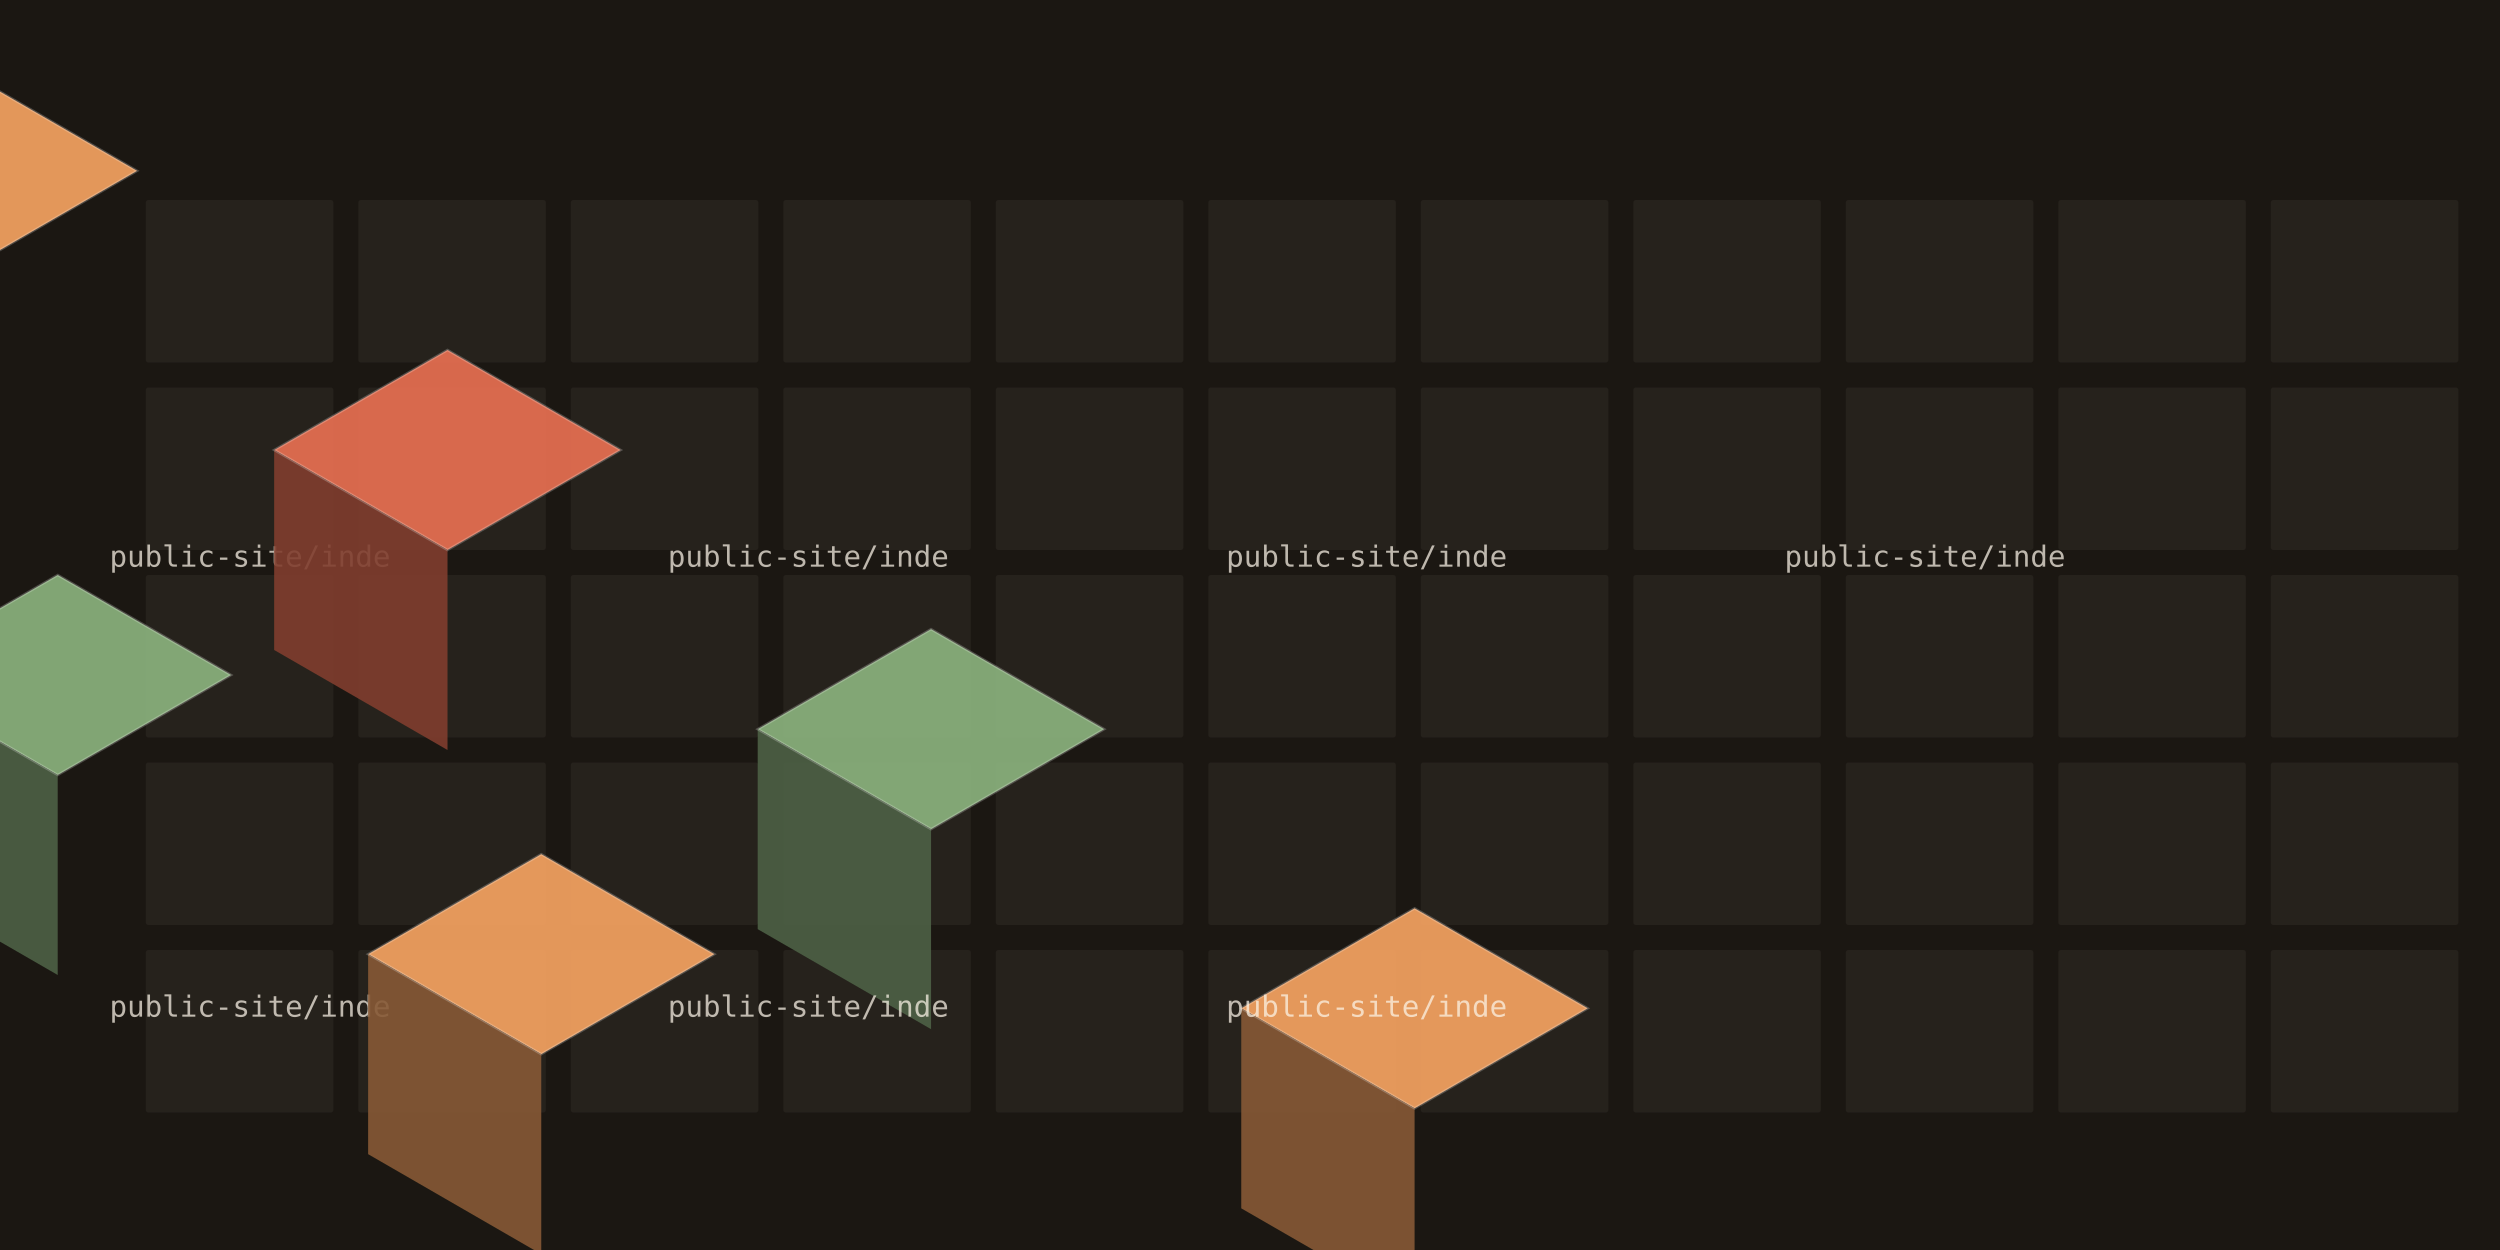
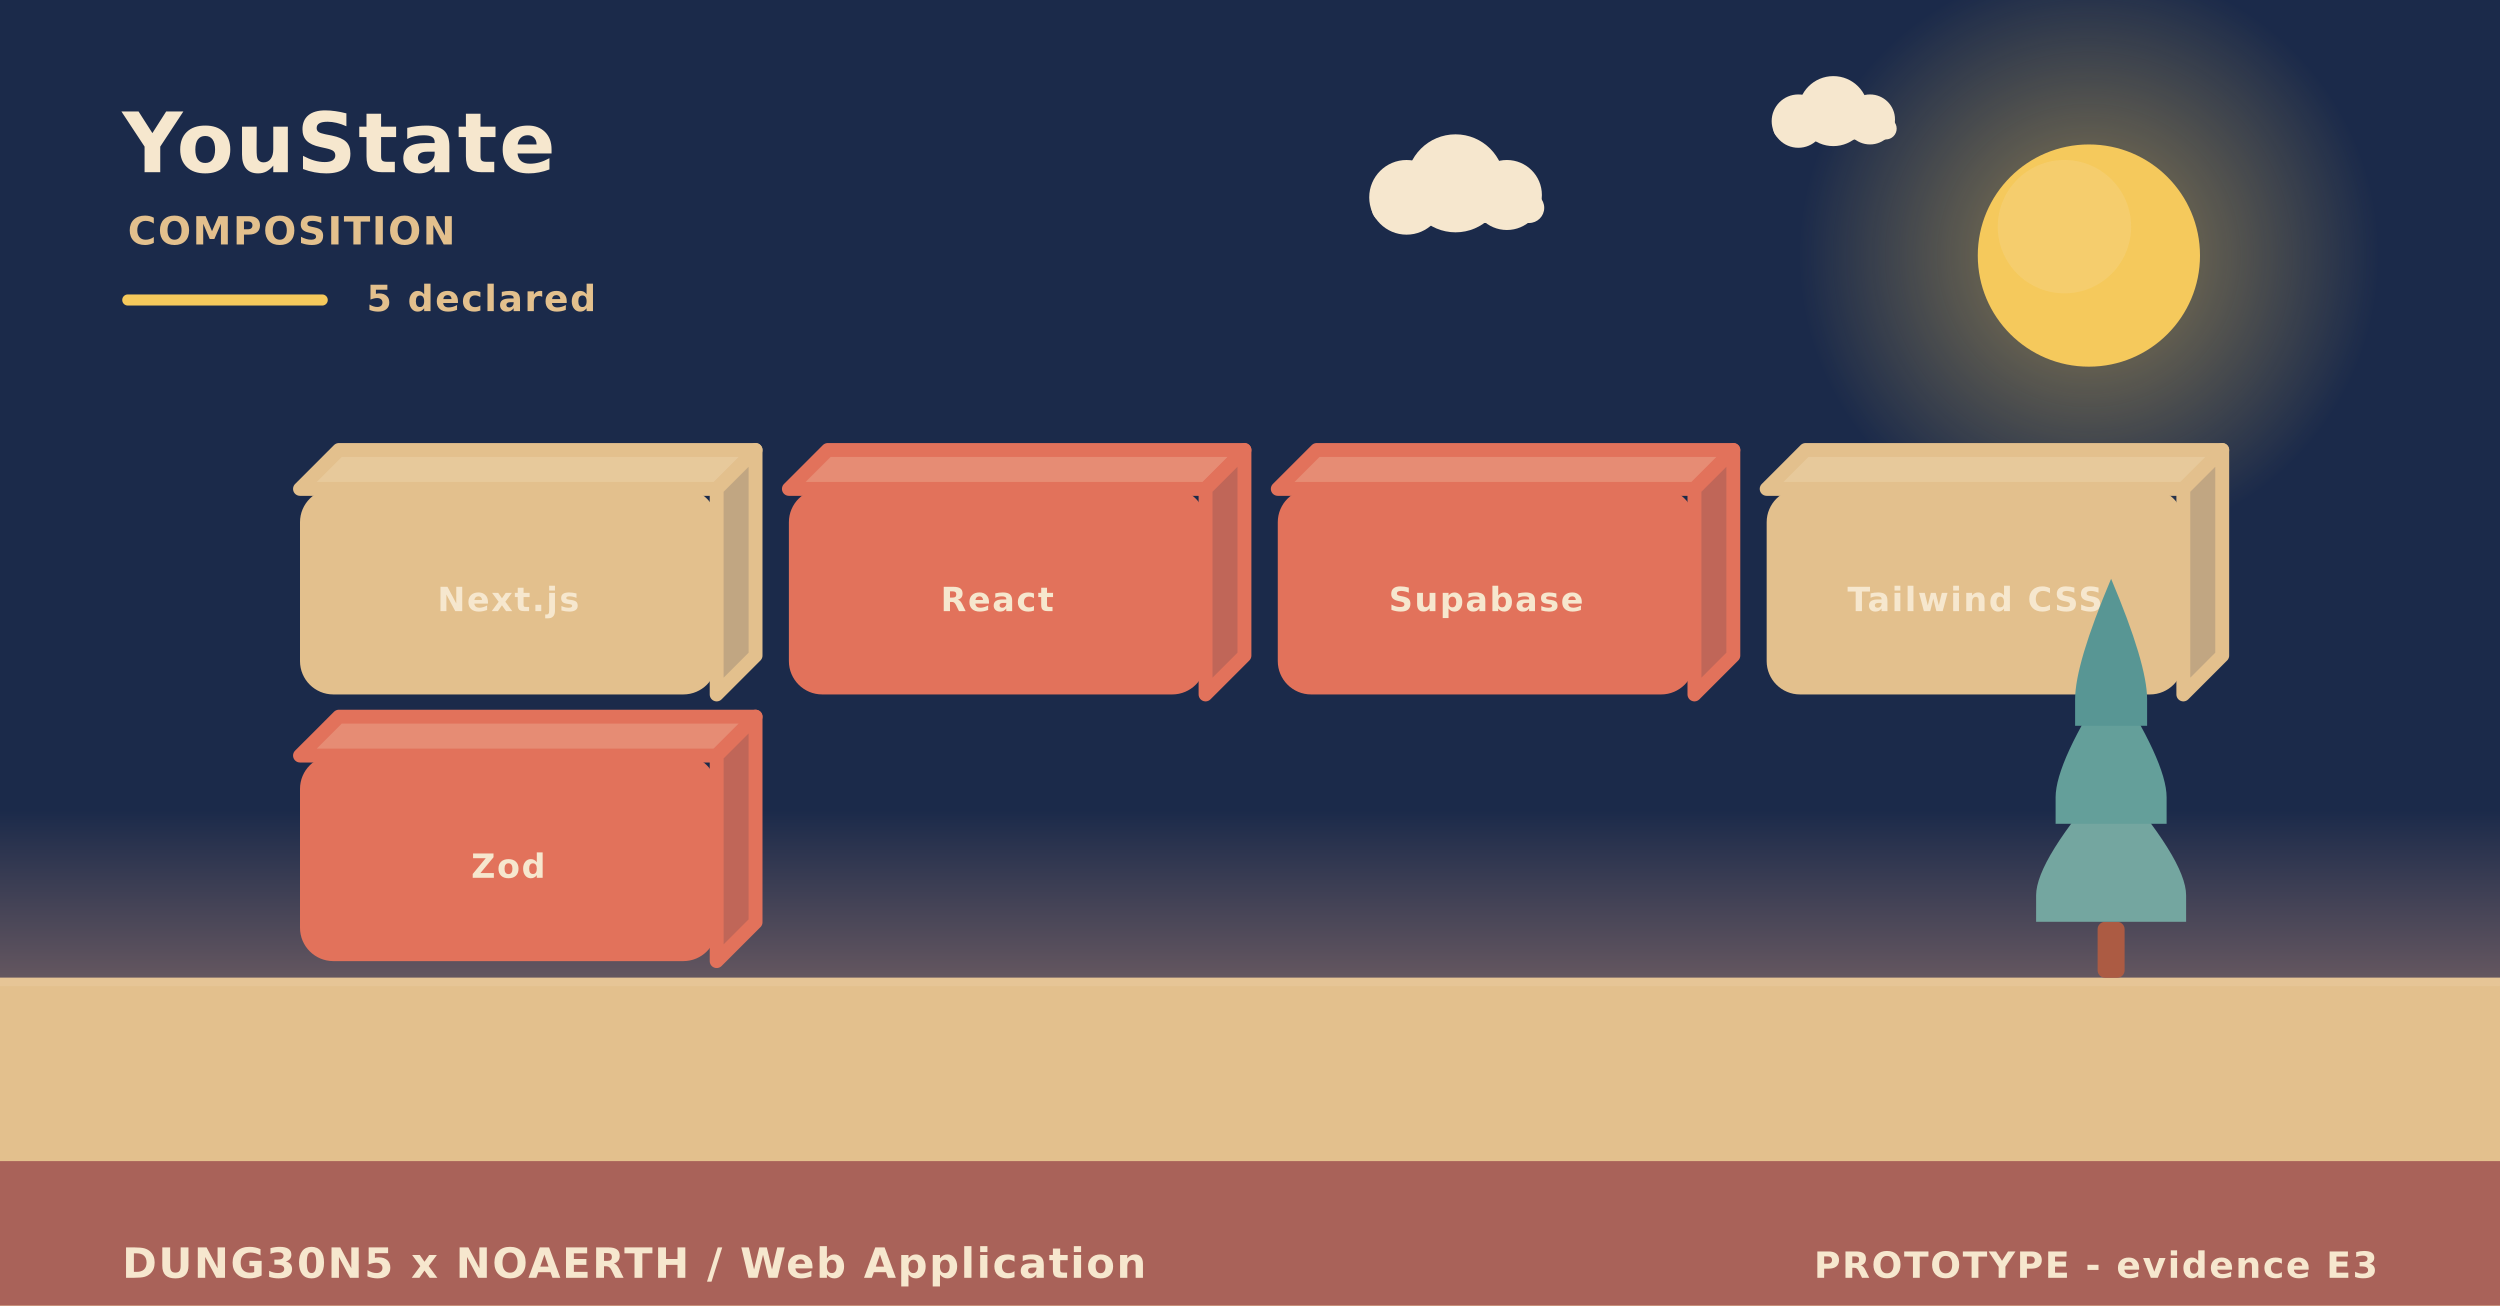
- <svg xmlns="http://www.w3.org/2000/svg" viewBox="0 0 1200 600" width="1200" height="600" role="img" aria-label="YouState component map">
-   <rect width="1200" height="600" fill="#1b1712" />
-   <defs>
-     <linearGradient id="gc" x1="0" y1="0" x2="1" y2="1">
-       <stop offset="0%" stop-color="#f4a261" />
-       <stop offset="100%" stop-color="#e76f51" />
-     </linearGradient>
-   </defs>
-   <rect x="70.00" y="96.00" width="90.00" height="78.00" rx="1.20" fill="#fdf6e9" opacity="0.05" />
-   <rect x="172.00" y="96.00" width="90.00" height="78.00" rx="1.20" fill="#fdf6e9" opacity="0.05" />
-   <rect x="274.00" y="96.00" width="90.00" height="78.00" rx="1.20" fill="#fdf6e9" opacity="0.05" />
-   <rect x="376.00" y="96.00" width="90.00" height="78.00" rx="1.20" fill="#fdf6e9" opacity="0.05" />
-   <rect x="478.00" y="96.00" width="90.00" height="78.00" rx="1.20" fill="#fdf6e9" opacity="0.05" />
-   <rect x="580.00" y="96.00" width="90.00" height="78.00" rx="1.20" fill="#fdf6e9" opacity="0.05" />
-   <rect x="682.00" y="96.00" width="90.00" height="78.00" rx="1.20" fill="#fdf6e9" opacity="0.05" />
-   <rect x="784.00" y="96.00" width="90.00" height="78.00" rx="1.20" fill="#fdf6e9" opacity="0.05" />
-   <rect x="886.00" y="96.00" width="90.00" height="78.00" rx="1.20" fill="#fdf6e9" opacity="0.05" />
-   <rect x="988.00" y="96.00" width="90.00" height="78.00" rx="1.20" fill="#fdf6e9" opacity="0.05" />
-   <rect x="1090.00" y="96.00" width="90.00" height="78.00" rx="1.20" fill="#fdf6e9" opacity="0.05" />
-   <rect x="70.00" y="186.00" width="90.00" height="78.00" rx="1.20" fill="#fdf6e9" opacity="0.05" />
-   <rect x="172.00" y="186.00" width="90.00" height="78.00" rx="1.20" fill="#fdf6e9" opacity="0.05" />
-   <rect x="274.00" y="186.00" width="90.00" height="78.00" rx="1.20" fill="#fdf6e9" opacity="0.05" />
-   <rect x="376.00" y="186.00" width="90.00" height="78.00" rx="1.20" fill="#fdf6e9" opacity="0.05" />
-   <rect x="478.00" y="186.00" width="90.00" height="78.00" rx="1.20" fill="#fdf6e9" opacity="0.05" />
-   <rect x="580.00" y="186.00" width="90.00" height="78.00" rx="1.20" fill="#fdf6e9" opacity="0.05" />
-   <rect x="682.00" y="186.00" width="90.00" height="78.00" rx="1.20" fill="#fdf6e9" opacity="0.05" />
-   <rect x="784.00" y="186.00" width="90.00" height="78.00" rx="1.20" fill="#fdf6e9" opacity="0.05" />
-   <rect x="886.00" y="186.00" width="90.00" height="78.00" rx="1.20" fill="#fdf6e9" opacity="0.05" />
-   <rect x="988.00" y="186.00" width="90.00" height="78.00" rx="1.20" fill="#fdf6e9" opacity="0.05" />
-   <rect x="1090.00" y="186.00" width="90.00" height="78.00" rx="1.20" fill="#fdf6e9" opacity="0.05" />
-   <rect x="70.00" y="276.00" width="90.00" height="78.00" rx="1.20" fill="#fdf6e9" opacity="0.05" />
-   <rect x="172.00" y="276.00" width="90.00" height="78.00" rx="1.20" fill="#fdf6e9" opacity="0.05" />
-   <rect x="274.00" y="276.00" width="90.00" height="78.00" rx="1.20" fill="#fdf6e9" opacity="0.05" />
-   <rect x="376.00" y="276.00" width="90.00" height="78.00" rx="1.20" fill="#fdf6e9" opacity="0.05" />
-   <rect x="478.00" y="276.00" width="90.00" height="78.00" rx="1.20" fill="#fdf6e9" opacity="0.05" />
-   <rect x="580.00" y="276.00" width="90.00" height="78.00" rx="1.20" fill="#fdf6e9" opacity="0.05" />
-   <rect x="682.00" y="276.00" width="90.00" height="78.00" rx="1.20" fill="#fdf6e9" opacity="0.05" />
-   <rect x="784.00" y="276.00" width="90.00" height="78.00" rx="1.20" fill="#fdf6e9" opacity="0.05" />
-   <rect x="886.00" y="276.00" width="90.00" height="78.00" rx="1.20" fill="#fdf6e9" opacity="0.05" />
-   <rect x="988.00" y="276.00" width="90.00" height="78.00" rx="1.20" fill="#fdf6e9" opacity="0.05" />
-   <rect x="1090.00" y="276.00" width="90.00" height="78.00" rx="1.20" fill="#fdf6e9" opacity="0.05" />
-   <rect x="70.00" y="366.00" width="90.00" height="78.00" rx="1.20" fill="#fdf6e9" opacity="0.05" />
-   <rect x="172.00" y="366.00" width="90.00" height="78.00" rx="1.20" fill="#fdf6e9" opacity="0.05" />
-   <rect x="274.00" y="366.00" width="90.00" height="78.00" rx="1.20" fill="#fdf6e9" opacity="0.05" />
-   <rect x="376.00" y="366.00" width="90.00" height="78.00" rx="1.20" fill="#fdf6e9" opacity="0.05" />
-   <rect x="478.00" y="366.00" width="90.00" height="78.00" rx="1.20" fill="#fdf6e9" opacity="0.05" />
-   <rect x="580.00" y="366.00" width="90.00" height="78.00" rx="1.20" fill="#fdf6e9" opacity="0.05" />
-   <rect x="682.00" y="366.00" width="90.00" height="78.00" rx="1.20" fill="#fdf6e9" opacity="0.05" />
-   <rect x="784.00" y="366.00" width="90.00" height="78.00" rx="1.20" fill="#fdf6e9" opacity="0.05" />
-   <rect x="886.00" y="366.00" width="90.00" height="78.00" rx="1.20" fill="#fdf6e9" opacity="0.05" />
-   <rect x="988.00" y="366.00" width="90.00" height="78.00" rx="1.20" fill="#fdf6e9" opacity="0.05" />
-   <rect x="1090.00" y="366.00" width="90.00" height="78.00" rx="1.20" fill="#fdf6e9" opacity="0.05" />
-   <rect x="70.00" y="456.00" width="90.00" height="78.00" rx="1.20" fill="#fdf6e9" opacity="0.05" />
-   <rect x="172.00" y="456.00" width="90.00" height="78.00" rx="1.20" fill="#fdf6e9" opacity="0.05" />
-   <rect x="274.00" y="456.00" width="90.00" height="78.00" rx="1.20" fill="#fdf6e9" opacity="0.05" />
-   <rect x="376.00" y="456.00" width="90.00" height="78.00" rx="1.20" fill="#fdf6e9" opacity="0.05" />
-   <rect x="478.00" y="456.00" width="90.00" height="78.00" rx="1.20" fill="#fdf6e9" opacity="0.05" />
-   <rect x="580.00" y="456.00" width="90.00" height="78.00" rx="1.20" fill="#fdf6e9" opacity="0.05" />
-   <rect x="682.00" y="456.00" width="90.00" height="78.00" rx="1.20" fill="#fdf6e9" opacity="0.05" />
-   <rect x="784.00" y="456.00" width="90.00" height="78.00" rx="1.20" fill="#fdf6e9" opacity="0.05" />
-   <rect x="886.00" y="456.00" width="90.00" height="78.00" rx="1.20" fill="#fdf6e9" opacity="0.05" />
-   <rect x="988.00" y="456.00" width="90.00" height="78.00" rx="1.20" fill="#fdf6e9" opacity="0.05" />
-   <rect x="1090.00" y="456.00" width="90.00" height="78.00" rx="1.20" fill="#fdf6e9" opacity="0.05" />
-   <g transform="rotate(0 120 140)">
-     <polygon points="-17.3,34.0 65.8,82.0 -17.3,130.0 -100.5,82.0" fill="#f4a261" opacity="0.92" />
-     <polygon points="-100.5,82.0 -17.3,130.0 -17.3,226.0 -100.5,178.0" fill="#865935" opacity="0.9" />
-     <polygon points="-17.3,34.0 65.8,82.0 -17.3,130.0 -100.5,82.0" fill="none" stroke="rgba(255,255,255,0.220)" stroke-width="1.2" />
-     <animateTransform attributeName="transform" type="rotate" values="-32.0 0.00 0.00 0.0 0.00 0.00" dur="7.45s" begin="0.0s" repeatCount="indefinite" />
+ <svg xmlns="http://www.w3.org/2000/svg" width="900" height="470" viewBox="0 0 900 470" role="img" aria-label="YouState - how it is composed">
+   <linearGradient id="skyc" x1="0" y1="0" x2="0" y2="1">
+     <stop offset="0" stop-color="#1b2a4a" />
+     <stop offset="0.62" stop-color="#1b2a4a" />
+     <stop offset="1" stop-color="#f3ad8a" />
+   </linearGradient>
+   <rect width="900" height="470" fill="url(#skyc)" />
+   <radialGradient id="sunc">
+     <stop offset="0.35" stop-color="#f5c95c" stop-opacity="0.34" />
+     <stop offset="1" stop-color="#f5c95c" stop-opacity="0" />
+   </radialGradient>
+   <circle cx="752" cy="92" r="104" fill="url(#sunc)" />
+   <circle cx="752" cy="92" r="40" fill="#f5c95c" />
+   <circle cx="743.2" cy="81.6" r="24" fill="#f5d27e" opacity="0.5" />
+   <g>
+     <circle cx="524" cy="66" r="17.64" fill="#f6e7ce" />
+     <circle cx="506.36" cy="71.04" r="13.44" fill="#f6e7ce" />
+     <circle cx="542.48" cy="70.2" r="12.6" fill="#f6e7ce" />
+     <rect x="493.76" y="69.36" width="62.16" height="10.92" rx="5.46" fill="#f6e7ce" />
+     <animateTransform attributeName="transform" type="translate" values="0 0;24 0;0 0" dur="36s" begin="0s" repeatCount="indefinite" />
  </g>
-   <text x="120" y="272" font-family="ui-monospace,Menlo,monospace" font-size="14" fill="rgba(253,246,233,0.720)" text-anchor="middle">public-site/inde</text>
-   <g transform="rotate(0 388 140)">
-     <polygon points="214.8,168.0 297.9,216.0 214.8,264.0 131.6,216.0" fill="#e76f51" opacity="0.92" />
-     <polygon points="131.6,216.0 214.8,264.0 214.8,360.0 131.6,312.0" fill="#7f3d2d" opacity="0.9" />
-     <polygon points="214.8,168.0 297.9,216.0 214.8,264.0 131.6,216.0" fill="none" stroke="rgba(255,255,255,0.220)" stroke-width="1.2" />
-     <animateTransform attributeName="transform" type="rotate" values="-32.0 0.00 0.00 0.0 0.00 0.00" dur="7.45s" begin="0.4s" repeatCount="indefinite" />
+   <g>
+     <circle cx="660" cy="40" r="12.6" fill="#f6e7ce" />
+     <circle cx="647.4" cy="43.6" r="9.6" fill="#f6e7ce" />
+     <circle cx="673.2" cy="43" r="9" fill="#f6e7ce" />
+     <rect x="638.4" y="42.4" width="44.4" height="7.8" rx="3.9" fill="#f6e7ce" />
+     <animateTransform attributeName="transform" type="translate" values="0 0;-18 0;0 0" dur="46s" begin="3s" repeatCount="indefinite" />
  </g>
-   <text x="388" y="272" font-family="ui-monospace,Menlo,monospace" font-size="14" fill="rgba(253,246,233,0.720)" text-anchor="middle">public-site/inde</text>
-   <g transform="rotate(0 656 140)">
-     <polygon points="446.9,302.0 530.0,350.0 446.9,398.0 363.7,350.0" fill="#8ab17d" opacity="0.92" />
-     <polygon points="363.7,350.0 446.9,398.0 446.9,494.0 363.7,446.0" fill="#4c6145" opacity="0.9" />
-     <polygon points="446.9,302.0 530.0,350.0 446.9,398.0 363.7,350.0" fill="none" stroke="rgba(255,255,255,0.220)" stroke-width="1.2" />
-     <animateTransform attributeName="transform" type="rotate" values="-32.0 0.00 0.00 0.0 0.00 0.00" dur="7.45s" begin="0.8s" repeatCount="indefinite" />
+   <rect x="0" y="352" width="900" height="118" fill="#e3c08d" />
+   <rect x="0" y="352" width="900" height="3" fill="#e6c596" />
+   <text x="44" y="62" font-family="Verdana,DejaVu Sans,sans-serif" font-size="30" font-weight="700" letter-spacing="0.6" fill="#f6e7ce" text-anchor="start">YouState</text>
+   <text x="46" y="88" font-family="Verdana,DejaVu Sans,sans-serif" font-size="14" font-weight="700" letter-spacing="0.6" fill="#e3c08d" text-anchor="start">COMPOSITION</text>
+   <rect x="44" y="106" width="74" height="4" rx="2" fill="#f5c95c" />
+   <text x="132" y="112" font-family="Verdana,DejaVu Sans,sans-serif" font-size="13" font-weight="700" letter-spacing="0.6" fill="#e3c08d" text-anchor="start">5 declared</text>
+   <g>
+     <path d="M108,176 L258,176 L272,162 L122,162 Z" fill="#e7c99b" stroke="#e3c08d" stroke-width="5" stroke-linejoin="round" />
+     <path d="M258,176 L272,162 L272,236 L258,250 Z" fill="#c1a682" stroke="#e3c08d" stroke-width="5" stroke-linejoin="round" />
+     <rect x="108" y="176" width="150" height="74" rx="12" fill="#e3c08d" />
+     <animateTransform attributeName="transform" type="translate" values="0 10;0 0" dur="0.75s" begin="0s" fill="freeze" />
  </g>
-   <text x="656" y="272" font-family="ui-monospace,Menlo,monospace" font-size="14" fill="rgba(253,246,233,0.720)" text-anchor="middle">public-site/inde</text>
-   <g transform="rotate(0 924 140)">
-     <polygon points="679.0,436.0 762.1,484.0 679.0,532.0 595.8,484.0" fill="#f4a261" opacity="0.92" />
-     <polygon points="595.8,484.0 679.0,532.0 679.0,628.0 595.8,580.0" fill="#865935" opacity="0.9" />
-     <polygon points="679.0,436.0 762.1,484.0 679.0,532.0 595.8,484.0" fill="none" stroke="rgba(255,255,255,0.220)" stroke-width="1.2" />
-     <animateTransform attributeName="transform" type="rotate" values="-32.0 0.00 0.00 0.0 0.00 0.00" dur="7.45s" begin="1.2s" repeatCount="indefinite" />
+   <text x="183" y="220" font-family="Verdana,DejaVu Sans,sans-serif" font-size="12" font-weight="700" letter-spacing="0.6" fill="#f6e7ce" text-anchor="middle">Next.js</text>
+   <g>
+     <path d="M284,176 L434,176 L448,162 L298,162 Z" fill="#e68c74" stroke="#e2725b" stroke-width="5" stroke-linejoin="round" />
+     <path d="M434,176 L448,162 L448,236 L434,250 Z" fill="#c06658" stroke="#e2725b" stroke-width="5" stroke-linejoin="round" />
+     <rect x="284" y="176" width="150" height="74" rx="12" fill="#e2725b" />
+     <animateTransform attributeName="transform" type="translate" values="0 10;0 0" dur="0.75s" begin="0.16s" fill="freeze" />
  </g>
-   <text x="924" y="272" font-family="ui-monospace,Menlo,monospace" font-size="14" fill="rgba(253,246,233,0.720)" text-anchor="middle">public-site/inde</text>
-   <g transform="rotate(0 120 356)">
-     <polygon points="-204.4,142.0 -121.2,190.0 -204.4,238.0 -287.5,190.0" fill="#e76f51" opacity="0.92" />
-     <polygon points="-287.5,190.0 -204.4,238.0 -204.4,334.0 -287.5,286.0" fill="#7f3d2d" opacity="0.9" />
-     <polygon points="-204.4,142.0 -121.2,190.0 -204.4,238.0 -287.5,190.0" fill="none" stroke="rgba(255,255,255,0.220)" stroke-width="1.2" />
-     <animateTransform attributeName="transform" type="rotate" values="-32.0 0.00 0.00 0.0 0.00 0.00" dur="7.45s" begin="1.6s" repeatCount="indefinite" />
+   <text x="359" y="220" font-family="Verdana,DejaVu Sans,sans-serif" font-size="12" font-weight="700" letter-spacing="0.6" fill="#f6e7ce" text-anchor="middle">React</text>
+   <g>
+     <path d="M460,176 L610,176 L624,162 L474,162 Z" fill="#e68c74" stroke="#e2725b" stroke-width="5" stroke-linejoin="round" />
+     <path d="M610,176 L624,162 L624,236 L610,250 Z" fill="#c06658" stroke="#e2725b" stroke-width="5" stroke-linejoin="round" />
+     <rect x="460" y="176" width="150" height="74" rx="12" fill="#e2725b" />
+     <animateTransform attributeName="transform" type="translate" values="0 10;0 0" dur="0.75s" begin="0.32s" fill="freeze" />
  </g>
-   <text x="120" y="488" font-family="ui-monospace,Menlo,monospace" font-size="14" fill="rgba(253,246,233,0.720)" text-anchor="middle">public-site/inde</text>
-   <g transform="rotate(0 388 356)">
-     <polygon points="27.7,276.0 110.9,324.0 27.7,372.0 -55.4,324.0" fill="#8ab17d" opacity="0.92" />
-     <polygon points="-55.4,324.0 27.7,372.0 27.7,468.0 -55.4,420.0" fill="#4c6145" opacity="0.9" />
-     <polygon points="27.7,276.0 110.9,324.0 27.7,372.0 -55.4,324.0" fill="none" stroke="rgba(255,255,255,0.220)" stroke-width="1.2" />
-     <animateTransform attributeName="transform" type="rotate" values="-32.0 0.00 0.00 0.0 0.00 0.00" dur="7.45s" begin="2.0s" repeatCount="indefinite" />
+   <text x="535" y="220" font-family="Verdana,DejaVu Sans,sans-serif" font-size="12" font-weight="700" letter-spacing="0.6" fill="#f6e7ce" text-anchor="middle">Supabase</text>
+   <g>
+     <path d="M636,176 L786,176 L800,162 L650,162 Z" fill="#e7c99b" stroke="#e3c08d" stroke-width="5" stroke-linejoin="round" />
+     <path d="M786,176 L800,162 L800,236 L786,250 Z" fill="#c1a682" stroke="#e3c08d" stroke-width="5" stroke-linejoin="round" />
+     <rect x="636" y="176" width="150" height="74" rx="12" fill="#e3c08d" />
+     <animateTransform attributeName="transform" type="translate" values="0 10;0 0" dur="0.75s" begin="0.48s" fill="freeze" />
  </g>
-   <text x="388" y="488" font-family="ui-monospace,Menlo,monospace" font-size="14" fill="rgba(253,246,233,0.720)" text-anchor="middle">public-site/inde</text>
-   <g transform="rotate(0 656 356)">
-     <polygon points="259.8,410.0 342.9,458.0 259.8,506.0 176.7,458.0" fill="#f4a261" opacity="0.92" />
-     <polygon points="176.7,458.0 259.8,506.0 259.8,602.0 176.7,554.0" fill="#865935" opacity="0.9" />
-     <polygon points="259.8,410.0 342.9,458.0 259.8,506.0 176.7,458.0" fill="none" stroke="rgba(255,255,255,0.220)" stroke-width="1.2" />
-     <animateTransform attributeName="transform" type="rotate" values="-32.0 0.00 0.00 0.0 0.00 0.00" dur="7.45s" begin="2.4s" repeatCount="indefinite" />
+   <text x="711" y="220" font-family="Verdana,DejaVu Sans,sans-serif" font-size="12" font-weight="700" letter-spacing="0.6" fill="#f6e7ce" text-anchor="middle">Tailwind CSS</text>
+   <g>
+     <path d="M108,272 L258,272 L272,258 L122,258 Z" fill="#e68c74" stroke="#e2725b" stroke-width="5" stroke-linejoin="round" />
+     <path d="M258,272 L272,258 L272,332 L258,346 Z" fill="#c06658" stroke="#e2725b" stroke-width="5" stroke-linejoin="round" />
+     <rect x="108" y="272" width="150" height="74" rx="12" fill="#e2725b" />
+     <animateTransform attributeName="transform" type="translate" values="0 10;0 0" dur="0.75s" begin="0.64s" fill="freeze" />
  </g>
-   <text x="656" y="488" font-family="ui-monospace,Menlo,monospace" font-size="14" fill="rgba(253,246,233,0.720)" text-anchor="middle">public-site/inde</text>
+   <text x="183" y="316" font-family="Verdana,DejaVu Sans,sans-serif" font-size="12" font-weight="700" letter-spacing="0.6" fill="#f6e7ce" text-anchor="middle">Zod</text>
+   <rect x="755.14" y="331.84" width="9.72" height="20.16" rx="2.7" fill="#ac5b43" />
+   <path d="M760,278.92 Q733,309.61 733,322.31 Q733,331.84 733,331.84 L787,331.84 Q787,331.84 787,322.31 Q787,309.61 760,278.92 Z" fill="#74a6a0" />
+   <path d="M760,243.64 Q740.02,274.33 740.02,287.03 Q740.02,296.56 740.02,296.56 L779.98,296.56 Q779.98,296.56 779.98,287.03 Q779.98,274.33 760,243.64 Z" fill="#649f9a" />
+   <path d="M760,208.36 Q747.04,239.05 747.04,251.75 Q747.04,261.28 747.04,261.28 L772.96,261.28 Q772.96,261.28 772.96,251.75 Q772.96,239.05 760,208.36 Z" fill="#589694" />
+   <rect x="0" y="418" width="900" height="52" rx="0" fill="#a65c56" opacity="0.94" />
+   <text x="44" y="460" font-family="Verdana,DejaVu Sans,sans-serif" font-size="15" font-weight="700" letter-spacing="0.6" fill="#f6e7ce" text-anchor="start">DUNG30N5 x NOAERTH  /  Web Application</text>
+   <text x="856" y="460" font-family="Verdana,DejaVu Sans,sans-serif" font-size="13" font-weight="700" letter-spacing="0.6" fill="#f6e7ce" text-anchor="end">PROTOTYPE  -  evidence E3</text>
</svg>
